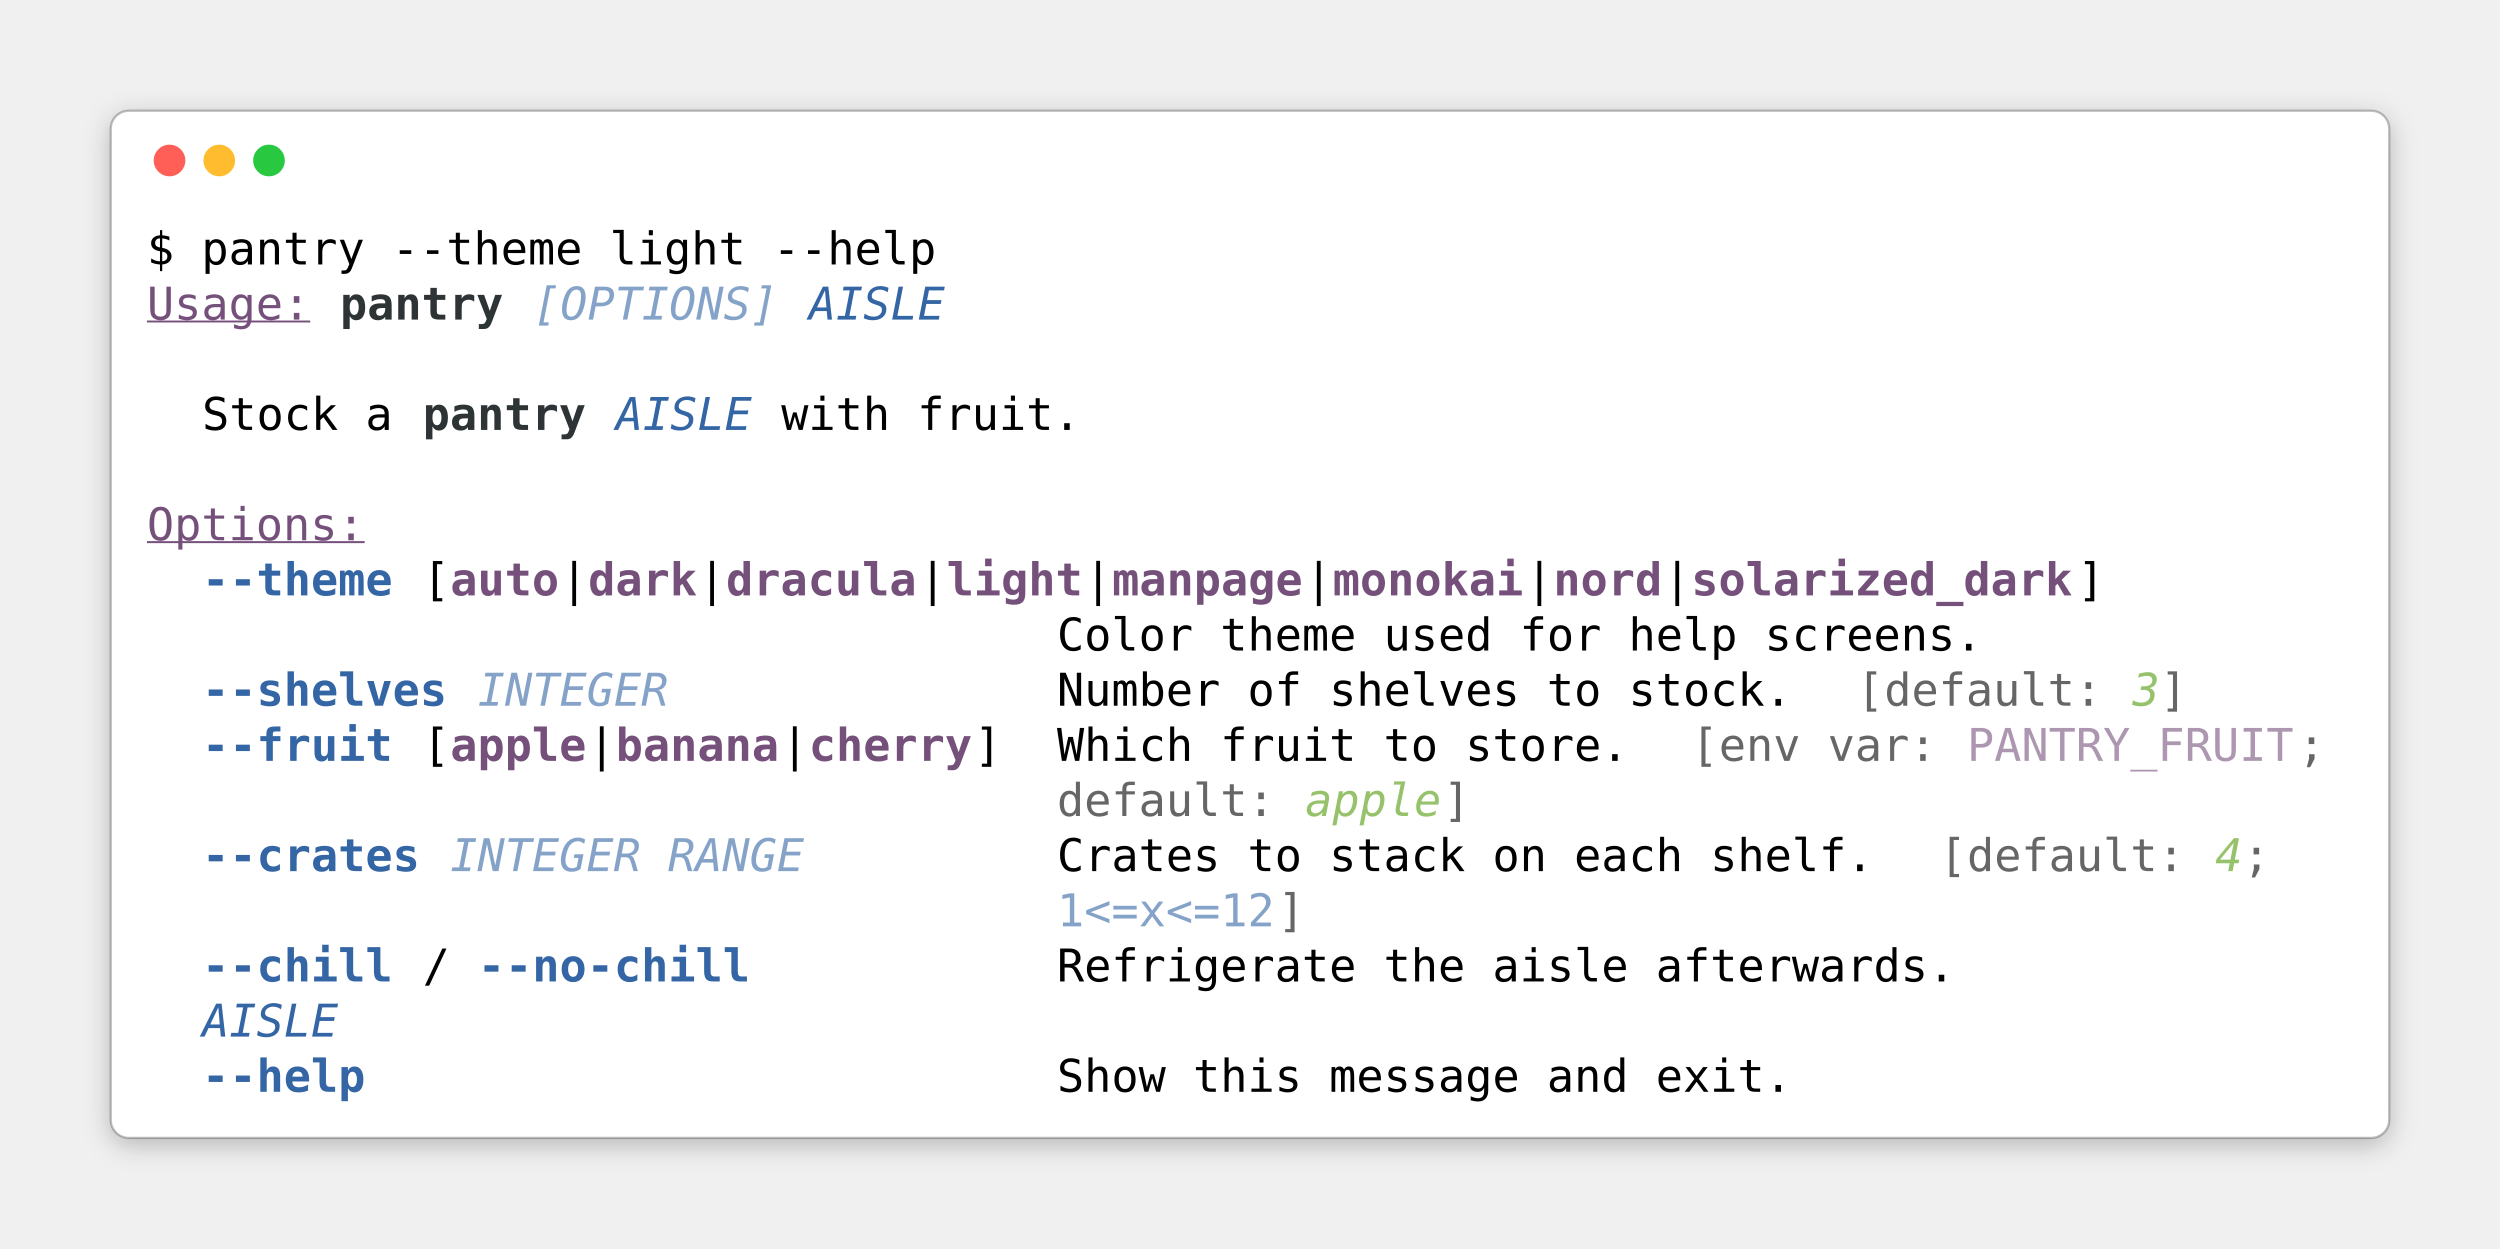
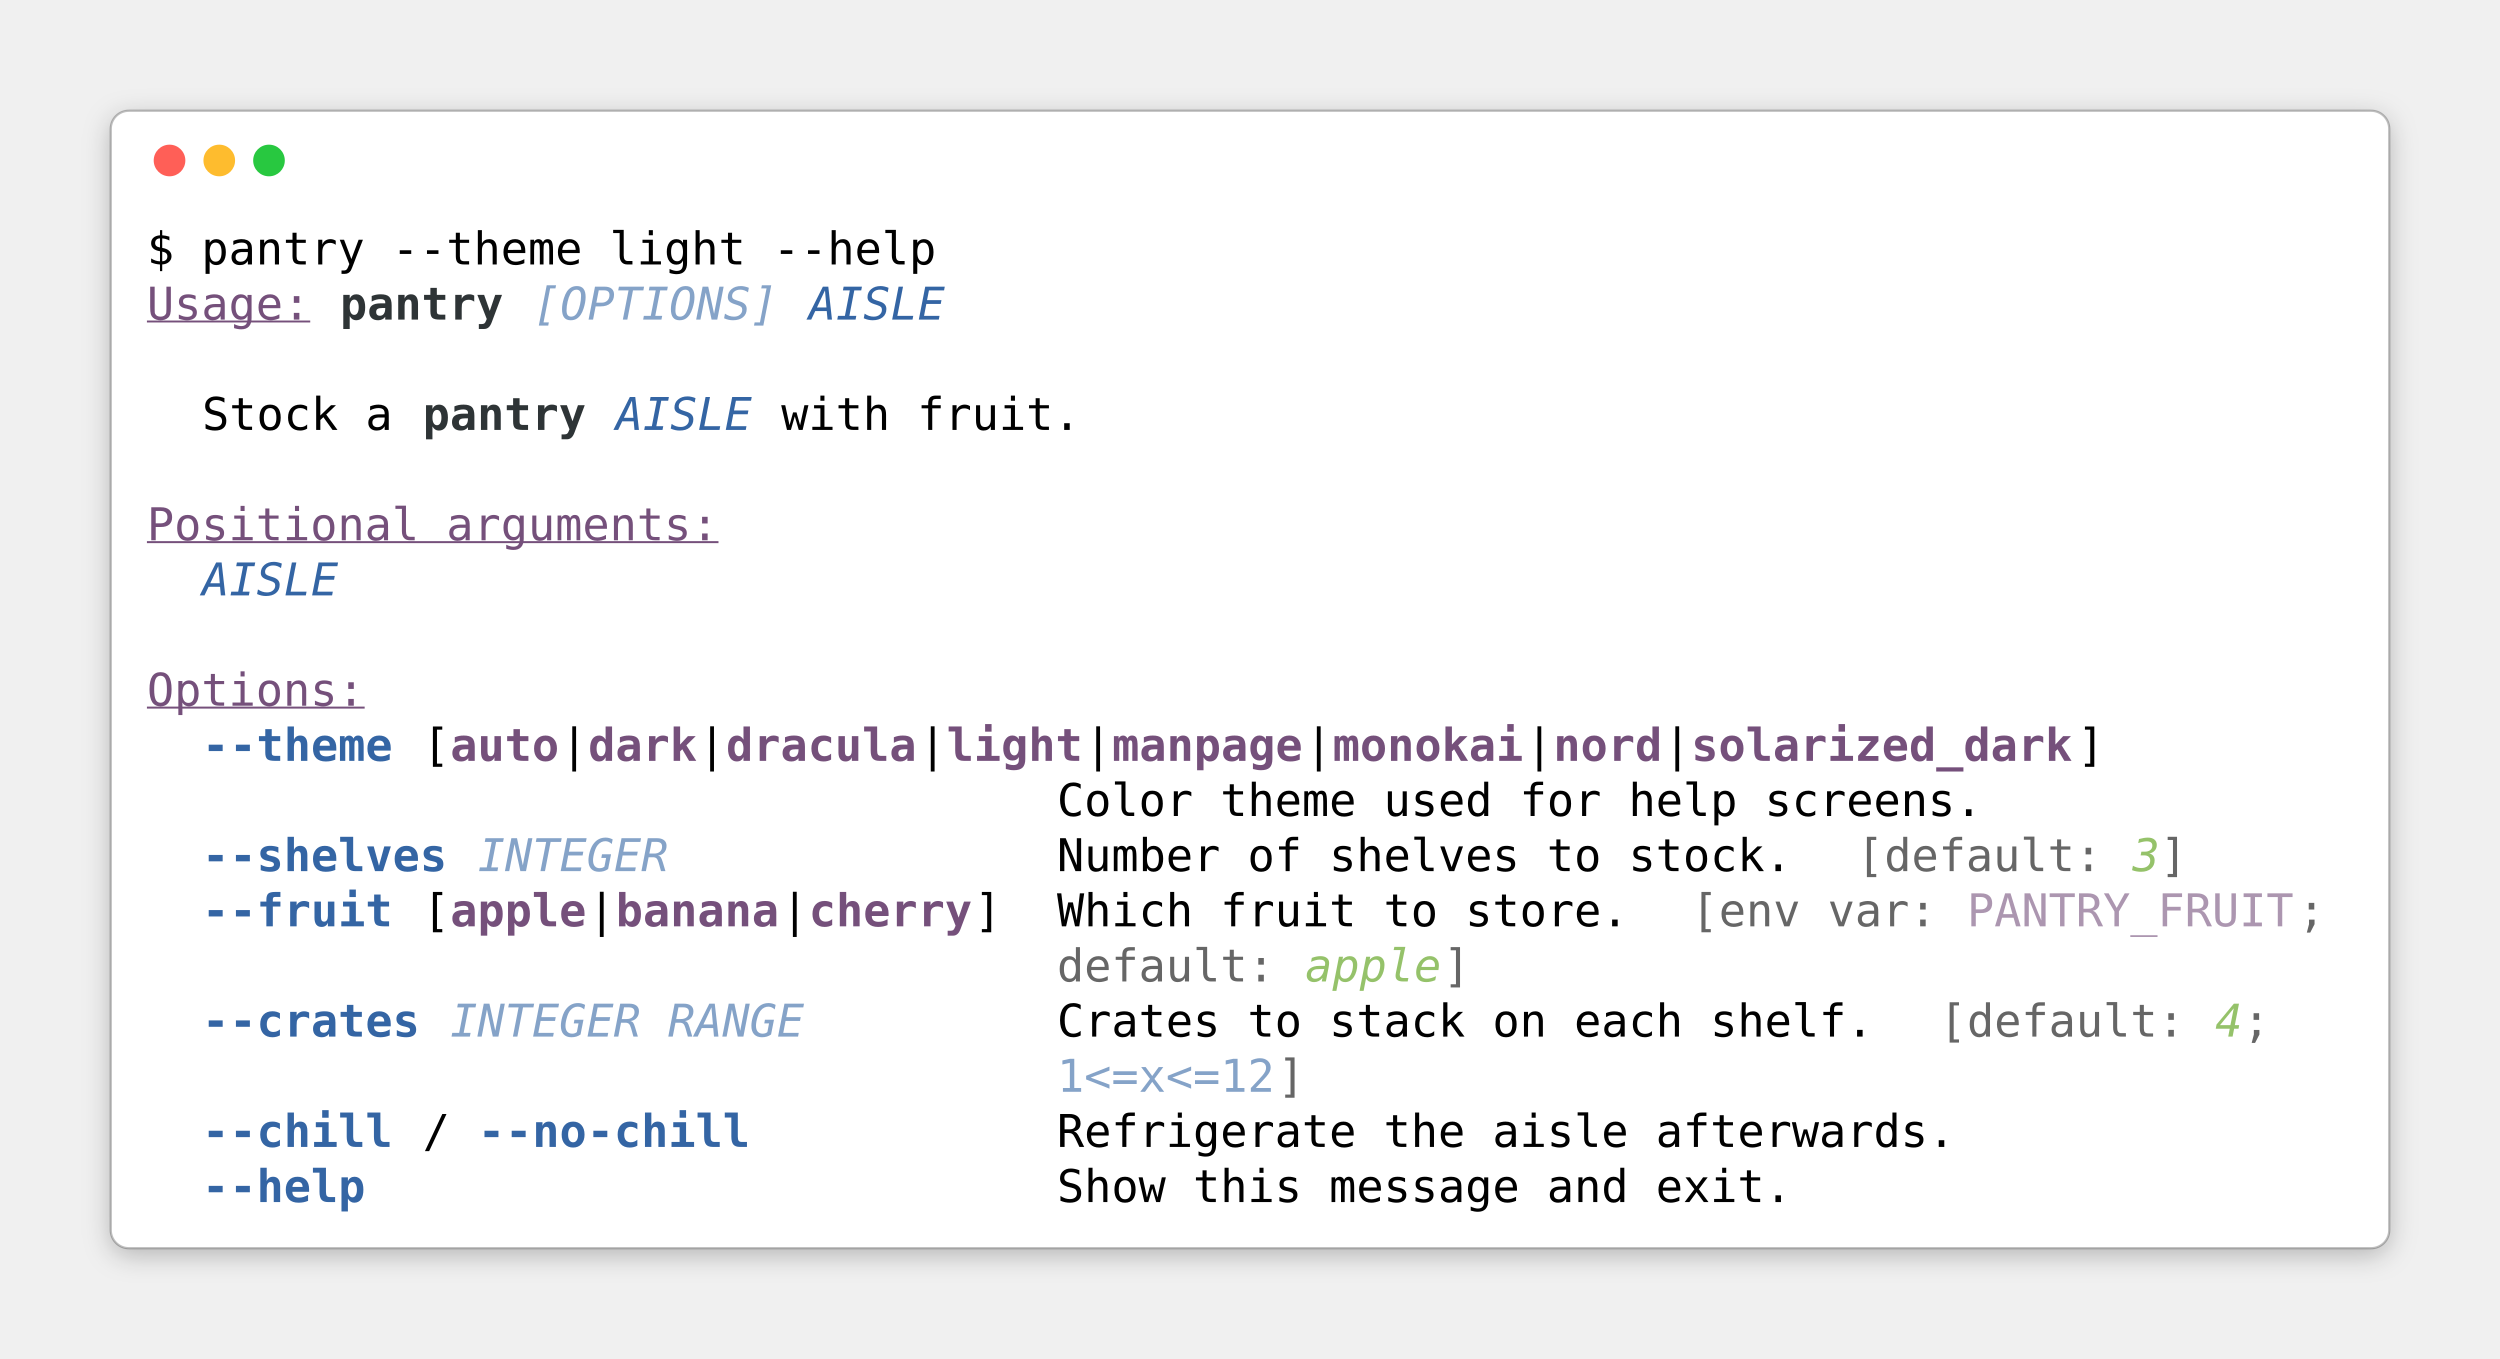
- <svg xmlns="http://www.w3.org/2000/svg" viewBox="0 0 1106 552.4">
+ <svg xmlns="http://www.w3.org/2000/svg" viewBox="0 0 1106 601.2">
  <style>
    .chrome-light-screen-matrix {
        font-family: 'Fira Code', 'Cascadia Code', Menlo, Consolas, monospace;
        font-size: 20px;
        line-height: 24.4px;
        font-variant-east-asian: full-width;
    }
    .chrome-light-screen-title {
        font-size: 18px;
        font-weight: bold;
        font-family: 'Fira Code', 'Cascadia Code', Menlo, Consolas, monospace;
    }
    .chrome-light-screen-r1 { fill: #000000 }
    .chrome-light-screen-r2 { fill: #75507b;text-decoration: underline }
    .chrome-light-screen-r3 { fill: #2e3436;font-weight: bold }
    .chrome-light-screen-r4 { fill: #85a3c8;font-style: italic }
    .chrome-light-screen-r5 { fill: #3465a4;font-style: italic }
    .chrome-light-screen-r6 { fill: #3465a4;font-weight: bold }
    .chrome-light-screen-r7 { fill: #75507b;font-weight: bold }
    .chrome-light-screen-r8 { fill: #666666 }
    .chrome-light-screen-r9 { fill: #95c26a;font-style: italic }
    .chrome-light-screen-r10 { fill: #ac96b0 }
    .chrome-light-screen-r11 { fill: #85a3c8 }
</style>
  <defs>
    <clipPath id="chrome-light-screen-clip">
-       <rect x="65" y="97" width="976" height="390.4" />
+       <rect x="65" y="97" width="976" height="439.2" />
    </clipPath>
    <filter id="chrome-light-screen-shadow" x="-50%" y="-50%" width="200%" height="200%">
      <feGaussianBlur in="SourceAlpha" stdDeviation="6" />
      <feOffset dx="0" dy="3" result="cast" />
      <feFlood flood-color="rgba(0,0,0,0.25)" />
      <feComposite in2="cast" operator="in" result="shadow" />
      <feComposite in="shadow" in2="SourceAlpha" operator="out" />
    </filter>
  </defs>
-   <rect filter="url(#chrome-light-screen-shadow)" x="49" y="49" width="1008" height="454.4" rx="8" />
-   <rect fill="#ffffff" stroke="rgba(0,0,0,0.25)" stroke-width="1" x="49" y="49" width="1008" height="454.4" rx="8" />
+   <rect filter="url(#chrome-light-screen-shadow)" x="49" y="49" width="1008" height="503.2" rx="8" />
+   <rect fill="#ffffff" stroke="rgba(0,0,0,0.25)" stroke-width="1" x="49" y="49" width="1008" height="503.2" rx="8" />
  <g transform="translate(49, 49)">
    <g transform="translate(26,22)">
      <circle cx="0" cy="0" r="7" fill="#ff5f57" />
      <circle cx="22" cy="0" r="7" fill="#febc2e" />
      <circle cx="44" cy="0" r="7" fill="#28c840" />
    </g>
  </g>
  <g clip-path="url(#chrome-light-screen-clip)">
    <g transform="translate(65, 97)">
      <g class="chrome-light-screen-matrix" font-family="monospace" font-size="20" fill="#000000">
        <text class="chrome-light-screen-r1" x="0" textLength="353.8" y="20">$ pantry --theme light --help</text>
        <text class="chrome-light-screen-r2" x="0" textLength="73.2" y="44.4">Usage:</text>
        <text class="chrome-light-screen-r3" x="85.4" textLength="73.2" y="44.4">pantry</text>
        <text class="chrome-light-screen-r4" x="170.8" textLength="109.8" y="44.4">[OPTIONS]</text>
        <text class="chrome-light-screen-r5" x="292.8" textLength="61" y="44.4">AISLE</text>
        <text class="chrome-light-screen-r1" x="24.4" textLength="85.4" y="93.2">Stock a</text>
        <text class="chrome-light-screen-r3" x="122" textLength="73.2" y="93.2">pantry</text>
        <text class="chrome-light-screen-r5" x="207.4" textLength="61" y="93.2">AISLE</text>
        <text class="chrome-light-screen-r1" x="280.6" textLength="134.2" y="93.2">with fruit.</text>
-         <text class="chrome-light-screen-r2" x="0" textLength="97.6" y="142">Options:</text>
-         <text class="chrome-light-screen-r6" x="24.4" textLength="85.4" y="166.4">--theme</text>
-         <text class="chrome-light-screen-r1" x="122" textLength="12.2" y="166.4">[</text>
-         <text class="chrome-light-screen-r7" x="134.2" textLength="48.8" y="166.4">auto</text>
-         <text class="chrome-light-screen-r1" x="183" textLength="12.2" y="166.4">|</text>
-         <text class="chrome-light-screen-r7" x="195.2" textLength="48.8" y="166.4">dark</text>
-         <text class="chrome-light-screen-r1" x="244" textLength="12.2" y="166.4">|</text>
-         <text class="chrome-light-screen-r7" x="256.2" textLength="85.4" y="166.4">dracula</text>
-         <text class="chrome-light-screen-r1" x="341.6" textLength="12.2" y="166.4">|</text>
-         <text class="chrome-light-screen-r7" x="353.8" textLength="61" y="166.4">light</text>
-         <text class="chrome-light-screen-r1" x="414.8" textLength="12.2" y="166.4">|</text>
-         <text class="chrome-light-screen-r7" x="427" textLength="85.4" y="166.4">manpage</text>
-         <text class="chrome-light-screen-r1" x="512.4" textLength="12.2" y="166.4">|</text>
-         <text class="chrome-light-screen-r7" x="524.6" textLength="85.4" y="166.4">monokai</text>
-         <text class="chrome-light-screen-r1" x="610" textLength="12.2" y="166.4">|</text>
-         <text class="chrome-light-screen-r7" x="622.2" textLength="48.8" y="166.4">nord</text>
-         <text class="chrome-light-screen-r1" x="671" textLength="12.2" y="166.4">|</text>
-         <text class="chrome-light-screen-r7" x="683.2" textLength="170.8" y="166.4">solarized_dark</text>
-         <text class="chrome-light-screen-r1" x="854" textLength="12.2" y="166.4">]</text>
-         <text class="chrome-light-screen-r1" x="402.6" textLength="414.8" y="190.8">Color theme used for help screens.</text>
-         <text class="chrome-light-screen-r6" x="24.4" textLength="109.8" y="215.2">--shelves</text>
-         <text class="chrome-light-screen-r4" x="146.4" textLength="85.4" y="215.2">INTEGER</text>
-         <text class="chrome-light-screen-r1" x="402.6" textLength="329.4" y="215.2">Number of shelves to stock.</text>
-         <text class="chrome-light-screen-r8" x="756.4" textLength="12.2" y="215.2">[</text>
-         <text class="chrome-light-screen-r8" x="768.6" textLength="97.6" y="215.2">default:</text>
-         <text class="chrome-light-screen-r9" x="878.4" textLength="12.2" y="215.2">3</text>
-         <text class="chrome-light-screen-r8" x="890.6" textLength="12.2" y="215.2">]</text>
-         <text class="chrome-light-screen-r6" x="24.4" textLength="85.4" y="239.6">--fruit</text>
+         <text class="chrome-light-screen-r2" x="0" textLength="256.2" y="142">Positional arguments:</text>
+         <text class="chrome-light-screen-r5" x="24.4" textLength="61" y="166.4">AISLE</text>
+         <text class="chrome-light-screen-r2" x="0" textLength="97.6" y="215.2">Options:</text>
+         <text class="chrome-light-screen-r6" x="24.4" textLength="85.4" y="239.6">--theme</text>
        <text class="chrome-light-screen-r1" x="122" textLength="12.2" y="239.6">[</text>
-         <text class="chrome-light-screen-r7" x="134.2" textLength="61" y="239.6">apple</text>
-         <text class="chrome-light-screen-r1" x="195.2" textLength="12.2" y="239.6">|</text>
-         <text class="chrome-light-screen-r7" x="207.4" textLength="73.2" y="239.6">banana</text>
-         <text class="chrome-light-screen-r1" x="280.6" textLength="12.2" y="239.6">|</text>
-         <text class="chrome-light-screen-r7" x="292.8" textLength="73.2" y="239.6">cherry</text>
-         <text class="chrome-light-screen-r1" x="366" textLength="12.2" y="239.6">]</text>
-         <text class="chrome-light-screen-r1" x="402.6" textLength="256.2" y="239.6">Which fruit to store.</text>
-         <text class="chrome-light-screen-r8" x="683.2" textLength="12.2" y="239.6">[</text>
-         <text class="chrome-light-screen-r8" x="695.4" textLength="97.6" y="239.6">env var:</text>
-         <text class="chrome-light-screen-r10" x="805.2" textLength="146.4" y="239.6">PANTRY_FRUIT</text>
-         <text class="chrome-light-screen-r8" x="951.6" textLength="12.2" y="239.6">;</text>
-         <text class="chrome-light-screen-r8" x="402.6" textLength="97.6" y="264">default:</text>
-         <text class="chrome-light-screen-r9" x="512.4" textLength="61" y="264">apple</text>
-         <text class="chrome-light-screen-r8" x="573.4" textLength="12.2" y="264">]</text>
-         <text class="chrome-light-screen-r6" x="24.4" textLength="97.6" y="288.4">--crates</text>
-         <text class="chrome-light-screen-r4" x="134.2" textLength="158.6" y="288.4">INTEGER RANGE</text>
-         <text class="chrome-light-screen-r1" x="402.6" textLength="366" y="288.4">Crates to stack on each shelf.</text>
-         <text class="chrome-light-screen-r8" x="793" textLength="12.2" y="288.4">[</text>
-         <text class="chrome-light-screen-r8" x="805.2" textLength="97.6" y="288.4">default:</text>
-         <text class="chrome-light-screen-r9" x="915" textLength="12.2" y="288.4">4</text>
-         <text class="chrome-light-screen-r8" x="927.2" textLength="12.2" y="288.4">;</text>
-         <text class="chrome-light-screen-r11" x="402.6" textLength="97.6" y="312.8">1&lt;=x&lt;=12</text>
-         <text class="chrome-light-screen-r8" x="500.2" textLength="12.2" y="312.8">]</text>
-         <text class="chrome-light-screen-r6" x="24.4" textLength="85.4" y="337.2">--chill</text>
-         <text class="chrome-light-screen-r1" x="122" textLength="12.2" y="337.2">/</text>
-         <text class="chrome-light-screen-r6" x="146.4" textLength="122" y="337.2">--no-chill</text>
-         <text class="chrome-light-screen-r1" x="402.6" textLength="402.6" y="337.2">Refrigerate the aisle afterwards.</text>
-         <text class="chrome-light-screen-r5" x="24.4" textLength="61" y="361.6">AISLE</text>
-         <text class="chrome-light-screen-r6" x="24.4" textLength="73.2" y="386">--help</text>
-         <text class="chrome-light-screen-r1" x="402.6" textLength="329.4" y="386">Show this message and exit.</text>
+         <text class="chrome-light-screen-r7" x="134.2" textLength="48.8" y="239.6">auto</text>
+         <text class="chrome-light-screen-r1" x="183" textLength="12.2" y="239.6">|</text>
+         <text class="chrome-light-screen-r7" x="195.2" textLength="48.8" y="239.6">dark</text>
+         <text class="chrome-light-screen-r1" x="244" textLength="12.2" y="239.6">|</text>
+         <text class="chrome-light-screen-r7" x="256.2" textLength="85.4" y="239.6">dracula</text>
+         <text class="chrome-light-screen-r1" x="341.6" textLength="12.2" y="239.6">|</text>
+         <text class="chrome-light-screen-r7" x="353.8" textLength="61" y="239.6">light</text>
+         <text class="chrome-light-screen-r1" x="414.8" textLength="12.2" y="239.6">|</text>
+         <text class="chrome-light-screen-r7" x="427" textLength="85.4" y="239.6">manpage</text>
+         <text class="chrome-light-screen-r1" x="512.4" textLength="12.2" y="239.6">|</text>
+         <text class="chrome-light-screen-r7" x="524.6" textLength="85.4" y="239.6">monokai</text>
+         <text class="chrome-light-screen-r1" x="610" textLength="12.2" y="239.6">|</text>
+         <text class="chrome-light-screen-r7" x="622.2" textLength="48.8" y="239.6">nord</text>
+         <text class="chrome-light-screen-r1" x="671" textLength="12.2" y="239.6">|</text>
+         <text class="chrome-light-screen-r7" x="683.2" textLength="170.8" y="239.6">solarized_dark</text>
+         <text class="chrome-light-screen-r1" x="854" textLength="12.2" y="239.6">]</text>
+         <text class="chrome-light-screen-r1" x="402.6" textLength="414.8" y="264">Color theme used for help screens.</text>
+         <text class="chrome-light-screen-r6" x="24.4" textLength="109.8" y="288.4">--shelves</text>
+         <text class="chrome-light-screen-r4" x="146.4" textLength="85.4" y="288.4">INTEGER</text>
+         <text class="chrome-light-screen-r1" x="402.6" textLength="329.4" y="288.4">Number of shelves to stock.</text>
+         <text class="chrome-light-screen-r8" x="756.4" textLength="12.2" y="288.4">[</text>
+         <text class="chrome-light-screen-r8" x="768.6" textLength="97.6" y="288.4">default:</text>
+         <text class="chrome-light-screen-r9" x="878.4" textLength="12.2" y="288.4">3</text>
+         <text class="chrome-light-screen-r8" x="890.6" textLength="12.2" y="288.4">]</text>
+         <text class="chrome-light-screen-r6" x="24.4" textLength="85.4" y="312.8">--fruit</text>
+         <text class="chrome-light-screen-r1" x="122" textLength="12.2" y="312.8">[</text>
+         <text class="chrome-light-screen-r7" x="134.2" textLength="61" y="312.8">apple</text>
+         <text class="chrome-light-screen-r1" x="195.2" textLength="12.2" y="312.8">|</text>
+         <text class="chrome-light-screen-r7" x="207.4" textLength="73.2" y="312.8">banana</text>
+         <text class="chrome-light-screen-r1" x="280.6" textLength="12.2" y="312.8">|</text>
+         <text class="chrome-light-screen-r7" x="292.8" textLength="73.2" y="312.8">cherry</text>
+         <text class="chrome-light-screen-r1" x="366" textLength="12.2" y="312.8">]</text>
+         <text class="chrome-light-screen-r1" x="402.6" textLength="256.2" y="312.8">Which fruit to store.</text>
+         <text class="chrome-light-screen-r8" x="683.2" textLength="12.2" y="312.8">[</text>
+         <text class="chrome-light-screen-r8" x="695.4" textLength="97.6" y="312.8">env var:</text>
+         <text class="chrome-light-screen-r10" x="805.2" textLength="146.4" y="312.8">PANTRY_FRUIT</text>
+         <text class="chrome-light-screen-r8" x="951.6" textLength="12.2" y="312.8">;</text>
+         <text class="chrome-light-screen-r8" x="402.6" textLength="97.6" y="337.2">default:</text>
+         <text class="chrome-light-screen-r9" x="512.4" textLength="61" y="337.2">apple</text>
+         <text class="chrome-light-screen-r8" x="573.4" textLength="12.2" y="337.2">]</text>
+         <text class="chrome-light-screen-r6" x="24.4" textLength="97.6" y="361.6">--crates</text>
+         <text class="chrome-light-screen-r4" x="134.2" textLength="158.6" y="361.6">INTEGER RANGE</text>
+         <text class="chrome-light-screen-r1" x="402.6" textLength="366" y="361.6">Crates to stack on each shelf.</text>
+         <text class="chrome-light-screen-r8" x="793" textLength="12.2" y="361.6">[</text>
+         <text class="chrome-light-screen-r8" x="805.2" textLength="97.6" y="361.6">default:</text>
+         <text class="chrome-light-screen-r9" x="915" textLength="12.2" y="361.6">4</text>
+         <text class="chrome-light-screen-r8" x="927.2" textLength="12.2" y="361.6">;</text>
+         <text class="chrome-light-screen-r11" x="402.6" textLength="97.6" y="386">1&lt;=x&lt;=12</text>
+         <text class="chrome-light-screen-r8" x="500.2" textLength="12.2" y="386">]</text>
+         <text class="chrome-light-screen-r6" x="24.4" textLength="85.4" y="410.4">--chill</text>
+         <text class="chrome-light-screen-r1" x="122" textLength="12.2" y="410.4">/</text>
+         <text class="chrome-light-screen-r6" x="146.4" textLength="122" y="410.4">--no-chill</text>
+         <text class="chrome-light-screen-r1" x="402.6" textLength="402.6" y="410.4">Refrigerate the aisle afterwards.</text>
+         <text class="chrome-light-screen-r6" x="24.4" textLength="73.2" y="434.8">--help</text>
+         <text class="chrome-light-screen-r1" x="402.6" textLength="329.4" y="434.8">Show this message and exit.</text>
      </g>
    </g>
  </g>
</svg>
